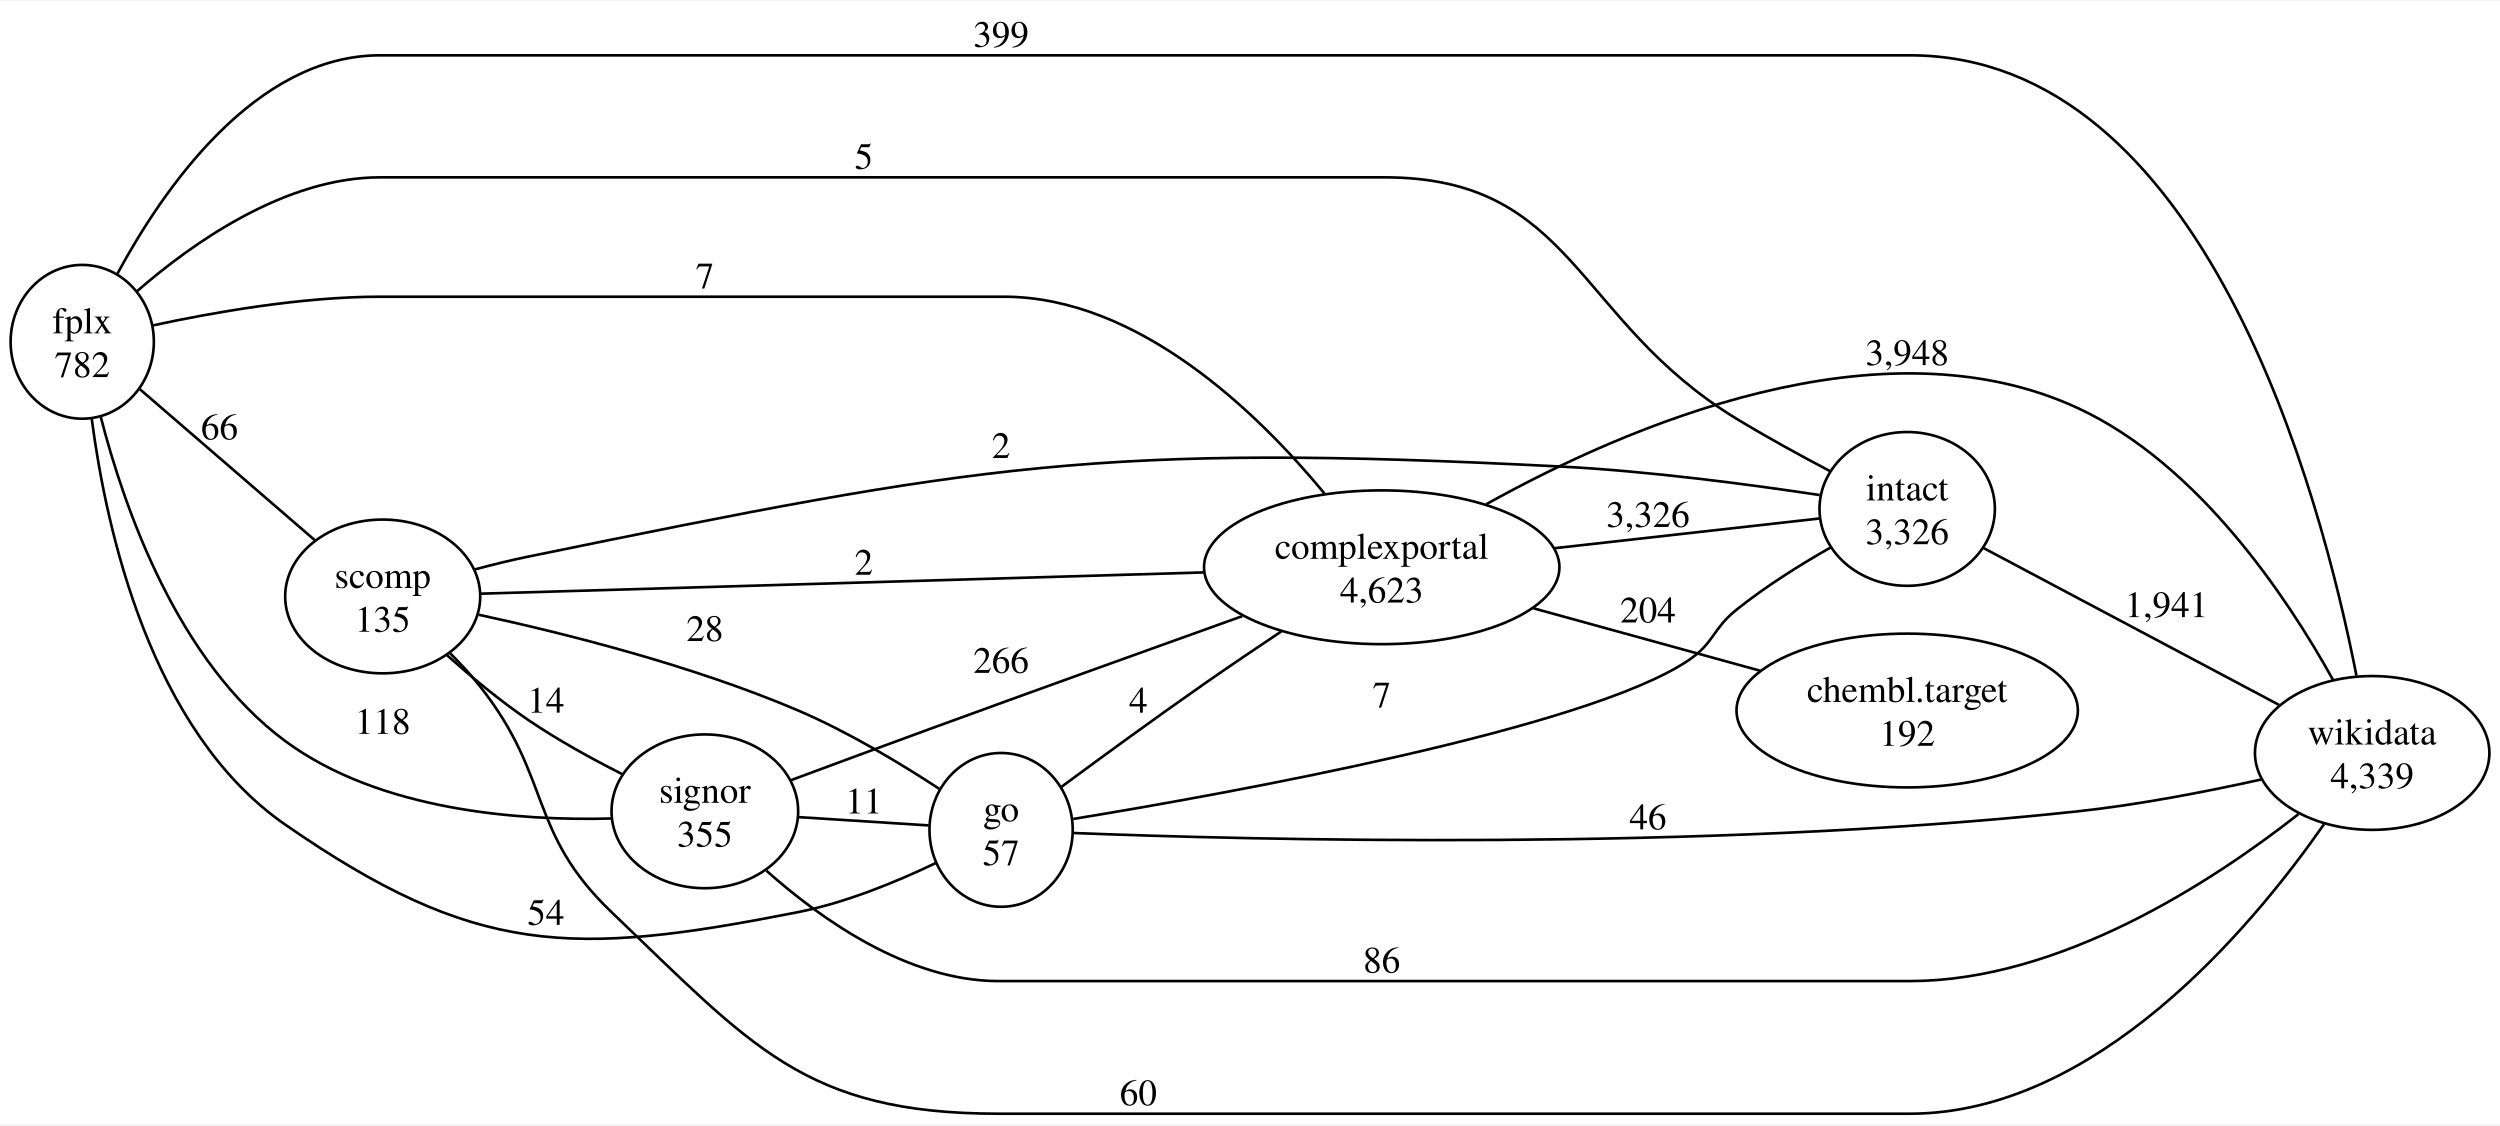
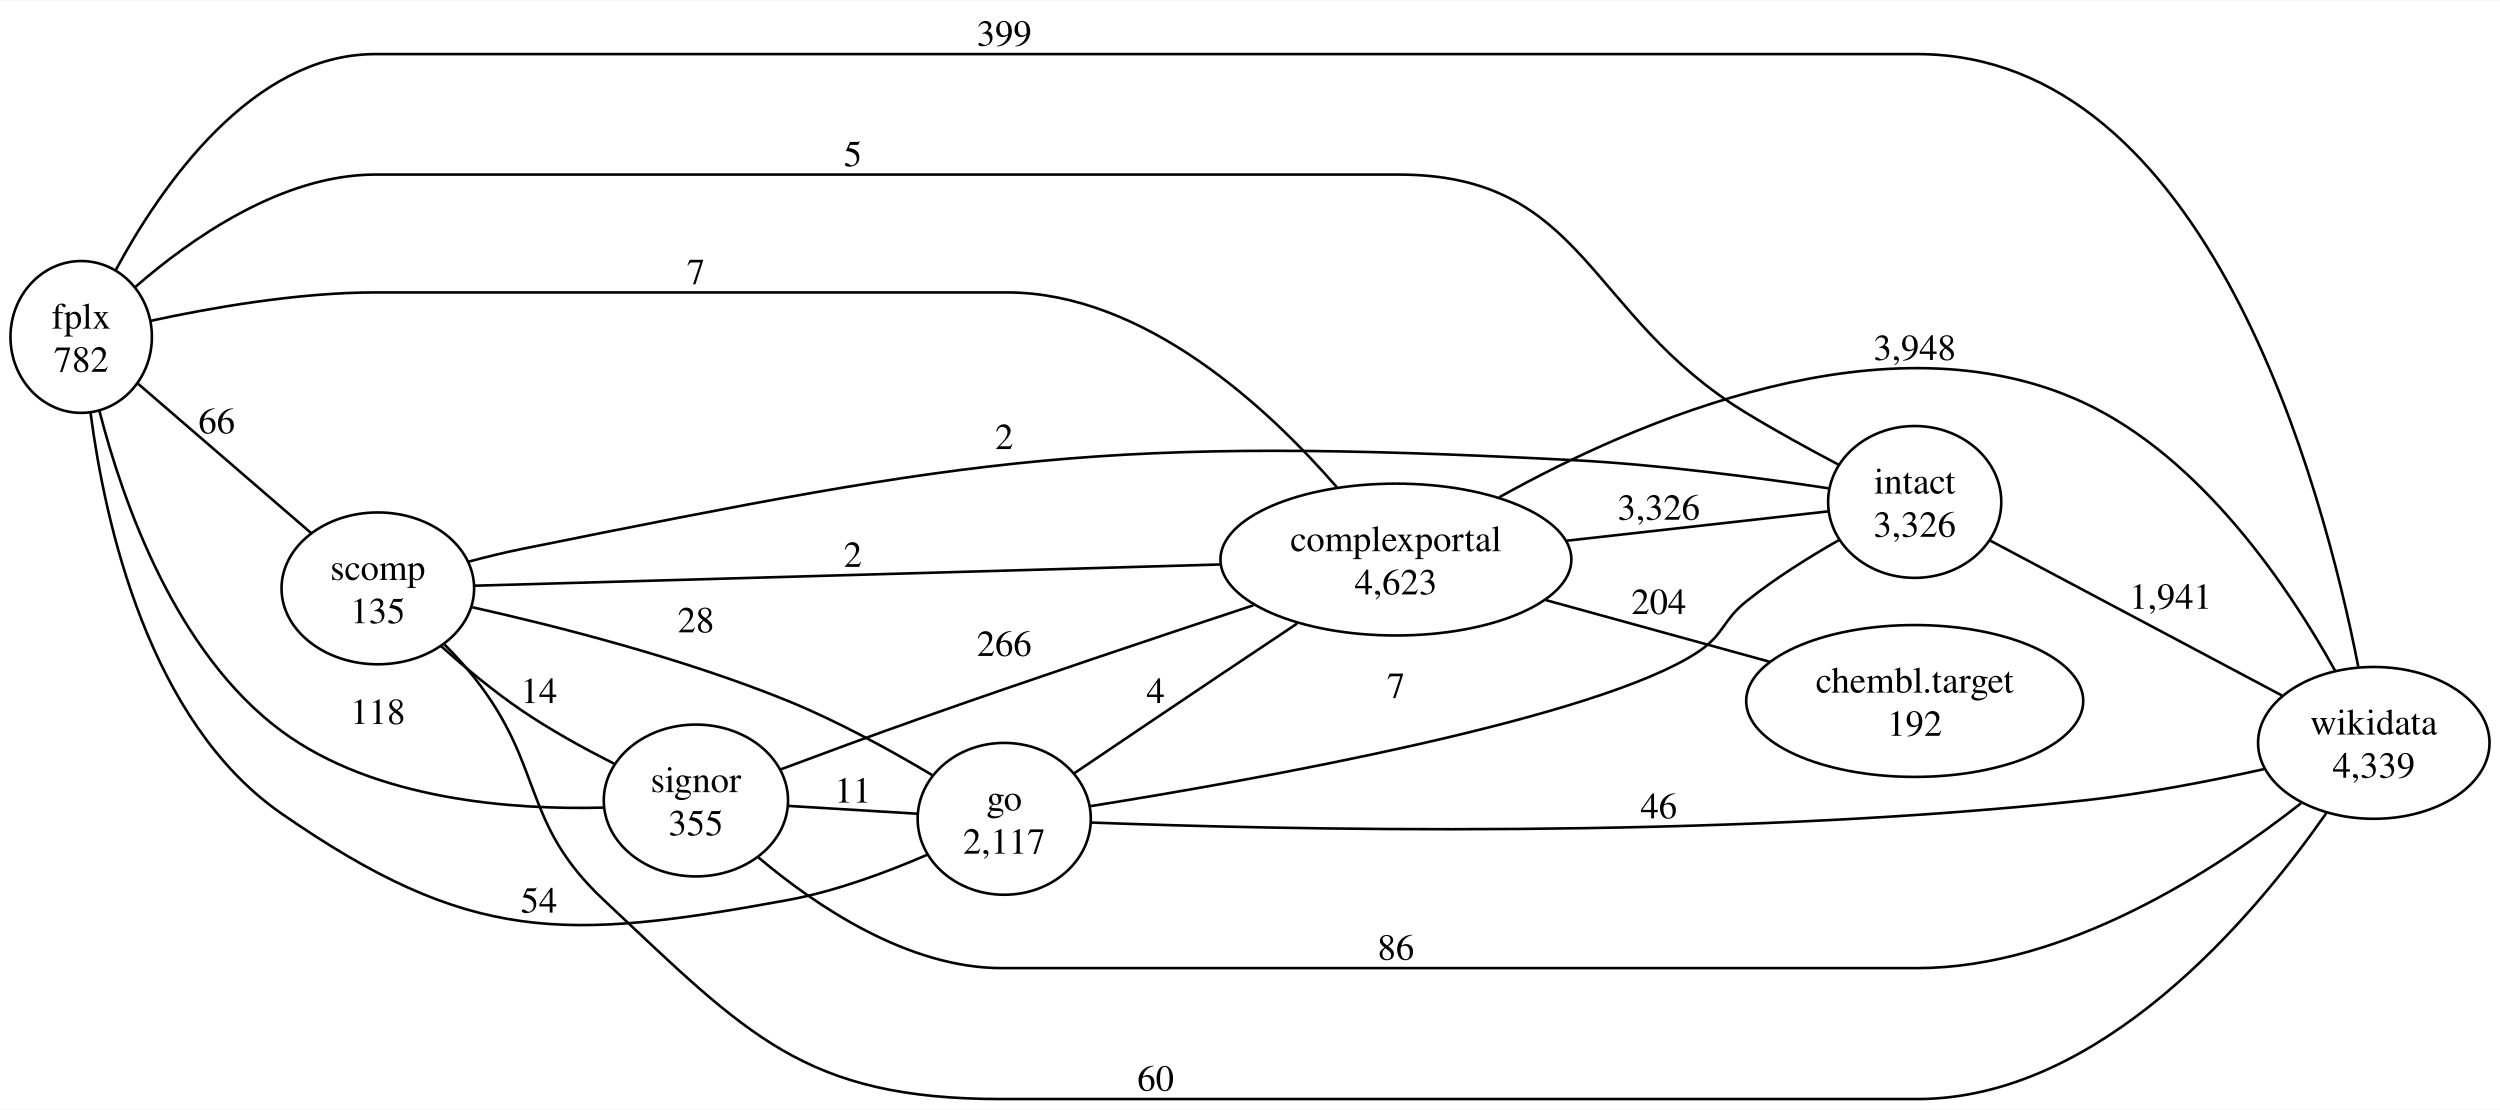
- <svg xmlns="http://www.w3.org/2000/svg" width="942pt" height="424pt" viewBox="0.00 0.00 942.47 423.50">
+ <svg xmlns="http://www.w3.org/2000/svg" width="955pt" height="424pt" viewBox="0.00 0.00 954.59 423.50">
  <g id="graph0" class="graph" transform="scale(1 1) rotate(0) translate(4 419.5)">
-     <polygon fill="white" stroke="none" points="-4,4 -4,-419.5 938.47,-419.5 938.47,4 -4,4" />
+     <polygon fill="white" stroke="none" points="-4,4 -4,-419.5 950.59,-419.5 950.59,4 -4,4" />
    <g id="node1" class="node">
      <ellipse fill="none" stroke="black" cx="27" cy="-291" rx="27" ry="28.99" />
      <text text-anchor="middle" x="27" y="-294.2" font-family="Times,serif" font-size="14.00">fplx</text>
      <text text-anchor="middle" x="27" y="-277.7" font-family="Times,serif" font-size="14.00">782</text>
    </g>
    <g id="node2" class="node">
      <ellipse fill="none" stroke="black" cx="140.27" cy="-195" rx="36.77" ry="28.99" />
      <text text-anchor="middle" x="140.27" y="-198.2" font-family="Times,serif" font-size="14.00">scomp</text>
      <text text-anchor="middle" x="140.27" y="-181.7" font-family="Times,serif" font-size="14.00">135</text>
    </g>
    <g id="edge1" class="edge">
      <path fill="none" stroke="black" d="M48.67,-273.17C67.4,-257.01 95.02,-233.18 114.83,-216.08" />
      <text text-anchor="middle" x="78.75" y="-254.2" font-family="Times,serif" font-size="14.00">66</text>
    </g>
    <g id="node3" class="node">
      <ellipse fill="none" stroke="black" cx="261.72" cy="-114" rx="35.18" ry="28.99" />
      <text text-anchor="middle" x="261.72" y="-117.2" font-family="Times,serif" font-size="14.00">signor</text>
      <text text-anchor="middle" x="261.72" y="-100.7" font-family="Times,serif" font-size="14.00">355</text>
    </g>
    <g id="edge2" class="edge">
      <path fill="none" stroke="black" d="M33.99,-262.67C42.88,-228.05 63.06,-170.38 103.5,-140.5 139.23,-114.1 191.95,-110.38 226.32,-111.29" />
      <text text-anchor="middle" x="140.27" y="-143.2" font-family="Times,serif" font-size="14.00">118</text>
    </g>
    <g id="node4" class="node">
-       <ellipse fill="none" stroke="black" cx="373.4" cy="-107" rx="27" ry="28.99" />
-       <text text-anchor="middle" x="373.4" y="-110.2" font-family="Times,serif" font-size="14.00">go</text>
-       <text text-anchor="middle" x="373.4" y="-93.7" font-family="Times,serif" font-size="14.00">57</text>
+       <ellipse fill="none" stroke="black" cx="379.45" cy="-107" rx="33.06" ry="28.99" />
+       <text text-anchor="middle" x="379.45" y="-110.2" font-family="Times,serif" font-size="14.00">go</text>
+       <text text-anchor="middle" x="379.45" y="-93.7" font-family="Times,serif" font-size="14.00">2,117</text>
    </g>
    <g id="edge3" class="edge">
-       <path fill="none" stroke="black" d="M30.58,-262.02C36.03,-220.22 52.74,-144.16 103.5,-109 175.18,-59.35 211.35,-59.12 296.9,-76 314.97,-79.57 334.16,-87.5 348.66,-94.45" />
+       <path fill="none" stroke="black" d="M30.58,-262.02C36.03,-220.22 52.74,-144.16 103.5,-109 175.18,-59.35 211.13,-60.25 296.9,-76 315.22,-79.37 334.76,-86.65 350.13,-93.32" />
      <text text-anchor="middle" x="201.79" y="-71.2" font-family="Times,serif" font-size="14.00">54</text>
    </g>
    <g id="node5" class="node">
-       <ellipse fill="none" stroke="black" cx="516.89" cy="-206" rx="67" ry="28.99" />
-       <text text-anchor="middle" x="516.89" y="-209.2" font-family="Times,serif" font-size="14.00">complexportal</text>
-       <text text-anchor="middle" x="516.89" y="-192.7" font-family="Times,serif" font-size="14.00">4,623</text>
+       <ellipse fill="none" stroke="black" cx="529.01" cy="-206" rx="67" ry="28.99" />
+       <text text-anchor="middle" x="529.01" y="-209.2" font-family="Times,serif" font-size="14.00">complexportal</text>
+       <text text-anchor="middle" x="529.01" y="-192.7" font-family="Times,serif" font-size="14.00">4,623</text>
    </g>
    <g id="edge4" class="edge">
-       <path fill="none" stroke="black" d="M53.46,-297.14C75.91,-302.01 109.57,-308 139.27,-308 139.27,-308 139.27,-308 374.4,-308 425.27,-308 470.31,-264.07 495.26,-233.87" />
+       <path fill="none" stroke="black" d="M53.46,-297.14C75.91,-302.01 109.57,-308 139.27,-308 139.27,-308 139.27,-308 380.45,-308 432.93,-308 480.25,-263.81 506.47,-233.6" />
      <text text-anchor="middle" x="261.72" y="-311.2" font-family="Times,serif" font-size="14.00">7</text>
    </g>
    <g id="node6" class="node">
-       <ellipse fill="none" stroke="black" cx="714.99" cy="-228" rx="33.06" ry="28.99" />
-       <text text-anchor="middle" x="714.99" y="-231.2" font-family="Times,serif" font-size="14.00">intact</text>
-       <text text-anchor="middle" x="714.99" y="-214.7" font-family="Times,serif" font-size="14.00">3,326</text>
+       <ellipse fill="none" stroke="black" cx="727.1" cy="-228" rx="33.06" ry="28.99" />
+       <text text-anchor="middle" x="727.1" y="-231.2" font-family="Times,serif" font-size="14.00">intact</text>
+       <text text-anchor="middle" x="727.1" y="-214.7" font-family="Times,serif" font-size="14.00">3,326</text>
    </g>
    <g id="edge5" class="edge">
-       <path fill="none" stroke="black" d="M47.5,-309.94C68.4,-328.17 103.44,-353 139.27,-353 139.27,-353 139.27,-353 517.89,-353 589.43,-353 589.54,-299.19 650.64,-262 661.94,-255.12 674.75,-248.11 685.87,-242.25" />
+       <path fill="none" stroke="black" d="M47.5,-309.94C68.4,-328.17 103.44,-353 139.27,-353 139.27,-353 139.27,-353 530.01,-353 601.54,-353 601.65,-299.19 662.76,-262 674.06,-255.12 686.86,-248.11 697.99,-242.25" />
      <text text-anchor="middle" x="321.65" y="-356.2" font-family="Times,serif" font-size="14.00">5</text>
    </g>
    <g id="node7" class="node">
-       <ellipse fill="none" stroke="black" cx="890.28" cy="-136" rx="44.19" ry="28.99" />
-       <text text-anchor="middle" x="890.28" y="-139.2" font-family="Times,serif" font-size="14.00">wikidata</text>
-       <text text-anchor="middle" x="890.28" y="-122.7" font-family="Times,serif" font-size="14.00">4,339</text>
+       <ellipse fill="none" stroke="black" cx="902.4" cy="-136" rx="44.19" ry="28.99" />
+       <text text-anchor="middle" x="902.4" y="-139.2" font-family="Times,serif" font-size="14.00">wikidata</text>
+       <text text-anchor="middle" x="902.4" y="-122.7" font-family="Times,serif" font-size="14.00">4,339</text>
    </g>
    <g id="edge6" class="edge">
-       <path fill="none" stroke="black" d="M40.22,-316.59C57.46,-348.53 92.16,-399 139.27,-399 139.27,-399 139.27,-399 715.99,-399 826.99,-399 870.92,-233.63 884.35,-165.15" />
-       <text text-anchor="middle" x="373.4" y="-402.2" font-family="Times,serif" font-size="14.00">399</text>
+       <path fill="none" stroke="black" d="M40.22,-316.59C57.46,-348.53 92.16,-399 139.27,-399 139.27,-399 139.27,-399 728.1,-399 839.11,-399 883.03,-233.63 896.46,-165.15" />
+       <text text-anchor="middle" x="379.45" y="-402.2" font-family="Times,serif" font-size="14.00">399</text>
    </g>
    <g id="edge7" class="edge">
      <path fill="none" stroke="black" d="M164.41,-172.93C173.57,-164.76 184.43,-155.73 195.04,-148.5 206.11,-140.95 219.02,-133.85 230.46,-128.06" />
      <text text-anchor="middle" x="201.79" y="-151.2" font-family="Times,serif" font-size="14.00">14</text>
    </g>
    <g id="edge8" class="edge">
-       <path fill="none" stroke="black" d="M176.48,-188.1C208.63,-181.15 257.07,-169.01 296.9,-152 315.7,-143.97 335.51,-132.02 350.11,-122.45" />
+       <path fill="none" stroke="black" d="M176.35,-187.79C208.41,-180.62 256.79,-168.34 296.9,-152 316.07,-144.19 336.46,-132.94 352.05,-123.64" />
      <text text-anchor="middle" x="261.72" y="-178.2" font-family="Times,serif" font-size="14.00">28</text>
    </g>
    <g id="edge9" class="edge">
-       <path fill="none" stroke="black" d="M177.19,-196.05C239.91,-197.9 370.29,-201.72 449.73,-204.06" />
+       <path fill="none" stroke="black" d="M177.31,-196.02C242.19,-197.87 379.54,-201.78 461.78,-204.12" />
      <text text-anchor="middle" x="321.65" y="-203.2" font-family="Times,serif" font-size="14.00">2</text>
    </g>
    <g id="edge10" class="edge">
-       <path fill="none" stroke="black" d="M174.94,-205.17C181.56,-206.95 188.49,-208.66 195.04,-210 364.98,-244.86 410.64,-252.86 583.89,-244 617.53,-242.28 655.75,-237.2 682.02,-233.22" />
-       <text text-anchor="middle" x="373.4" y="-247.2" font-family="Times,serif" font-size="14.00">2</text>
+       <path fill="none" stroke="black" d="M174.93,-205.2C181.56,-206.98 188.48,-208.68 195.04,-210 370.34,-245.42 417.39,-253.14 596.01,-244 629.64,-242.28 667.87,-237.2 694.14,-233.22" />
+       <text text-anchor="middle" x="379.45" y="-248.2" font-family="Times,serif" font-size="14.00">2</text>
    </g>
    <g id="edge11" class="edge">
-       <path fill="none" stroke="black" d="M165.71,-173.57C169.7,-169.58 173.64,-165.3 177.04,-161 204.15,-126.71 194.91,-106.18 226.54,-76 279.43,-25.54 299.3,0 372.4,0 372.4,0 372.4,0 715.99,0 785.98,0 844.46,-69.5 872.12,-109.13" />
-       <text text-anchor="middle" x="425.15" y="-3.2" font-family="Times,serif" font-size="14.00">60</text>
+       <path fill="none" stroke="black" d="M165.71,-173.57C169.7,-169.58 173.64,-165.3 177.04,-161 204.15,-126.71 194.66,-105.92 226.54,-76 281.59,-24.34 302.96,0 378.45,0 378.45,0 378.45,0 728.1,0 798.09,0 856.57,-69.5 884.23,-109.13" />
+       <text text-anchor="middle" x="437.26" y="-3.2" font-family="Times,serif" font-size="14.00">60</text>
    </g>
    <g id="edge12" class="edge">
-       <path fill="none" stroke="black" d="M297.12,-111.8C312.95,-110.79 331.43,-109.61 346.12,-108.68" />
+       <path fill="none" stroke="black" d="M297.13,-111.92C312.72,-110.98 331.05,-109.87 346.35,-108.94" />
      <text text-anchor="middle" x="321.65" y="-113.2" font-family="Times,serif" font-size="14.00">11</text>
    </g>
    <g id="edge13" class="edge">
-       <path fill="none" stroke="black" d="M294.08,-125.7C309.78,-131.53 329.08,-138.68 346.4,-145 385.91,-159.43 430.69,-175.53 464.3,-187.57" />
-       <text text-anchor="middle" x="373.4" y="-166.2" font-family="Times,serif" font-size="14.00">266</text>
+       <path fill="none" stroke="black" d="M294.03,-125.86C309.71,-131.73 329.01,-138.86 346.4,-145 389.36,-160.17 438.36,-176.57 474.62,-188.55" />
+       <text text-anchor="middle" x="379.45" y="-169.2" font-family="Times,serif" font-size="14.00">266</text>
    </g>
    <g id="edge14" class="edge">
-       <path fill="none" stroke="black" d="M284.91,-91.62C305.65,-73.16 338.45,-50 372.4,-50 372.4,-50 372.4,-50 715.99,-50 772.75,-50 830.09,-87.48 862.51,-112.95" />
-       <text text-anchor="middle" x="516.89" y="-53.2" font-family="Times,serif" font-size="14.00">86</text>
+       <path fill="none" stroke="black" d="M285.5,-92.33C307.49,-73.77 342.64,-50 378.45,-50 378.45,-50 378.45,-50 728.1,-50 784.87,-50 842.21,-87.48 874.62,-112.95" />
+       <text text-anchor="middle" x="529.01" y="-53.2" font-family="Times,serif" font-size="14.00">86</text>
    </g>
    <g id="edge15" class="edge">
-       <path fill="none" stroke="black" d="M396.03,-123.13C411.03,-134.22 431.54,-149.2 449.9,-162 459.27,-168.54 469.51,-175.46 479.06,-181.83" />
-       <text text-anchor="middle" x="425.15" y="-151.2" font-family="Times,serif" font-size="14.00">4</text>
+       <path fill="none" stroke="black" d="M406.14,-124.37C422.19,-135.21 443.29,-149.45 462.01,-162 471.5,-168.37 481.78,-175.23 491.33,-181.6" />
+       <text text-anchor="middle" x="437.26" y="-151.2" font-family="Times,serif" font-size="14.00">4</text>
    </g>
    <g id="edge16" class="edge">
-       <path fill="none" stroke="black" d="M400.58,-111.12C458.3,-120.59 594.43,-145.05 632.64,-171 642.27,-177.53 641.57,-182.72 650.64,-190 661.54,-198.75 674.65,-206.94 686.1,-213.46" />
-       <text text-anchor="middle" x="516.89" y="-153.2" font-family="Times,serif" font-size="14.00">7</text>
+       <path fill="none" stroke="black" d="M412.31,-111.84C473.94,-121.66 606.77,-145.21 644.76,-171 654.38,-177.53 653.69,-182.72 662.76,-190 673.66,-198.75 686.76,-206.94 698.21,-213.46" />
+       <text text-anchor="middle" x="529.01" y="-153.2" font-family="Times,serif" font-size="14.00">7</text>
    </g>
    <g id="edge17" class="edge">
-       <path fill="none" stroke="black" d="M400.55,-105.83C465.1,-103.29 637.07,-98.66 779.34,-114 802.37,-116.48 827.74,-121.41 848.31,-125.97" />
-       <text text-anchor="middle" x="617.27" y="-107.2" font-family="Times,serif" font-size="14.00">46</text>
+       <path fill="none" stroke="black" d="M412.81,-105.58C482.36,-102.95 651.14,-98.89 791.45,-114 814.48,-116.48 839.86,-121.41 860.42,-125.97" />
+       <text text-anchor="middle" x="629.38" y="-107.2" font-family="Times,serif" font-size="14.00">46</text>
    </g>
    <g id="edge18" class="edge">
-       <path fill="none" stroke="black" d="M582.1,-213.2C615.5,-216.95 654.87,-221.37 681.85,-224.39" />
-       <text text-anchor="middle" x="617.27" y="-221.2" font-family="Times,serif" font-size="14.00">3,326</text>
+       <path fill="none" stroke="black" d="M594.22,-213.2C627.62,-216.95 666.98,-221.37 693.96,-224.39" />
+       <text text-anchor="middle" x="629.38" y="-221.2" font-family="Times,serif" font-size="14.00">3,326</text>
    </g>
    <g id="edge20" class="edge">
-       <path fill="none" stroke="black" d="M556.3,-229.77C608.75,-258.96 704.78,-300.59 779.34,-266 824.65,-244.98 858.05,-195.06 875.52,-163.55" />
-       <text text-anchor="middle" x="714.99" y="-282.2" font-family="Times,serif" font-size="14.00">3,948</text>
+       <path fill="none" stroke="black" d="M568.42,-229.77C620.87,-258.96 716.89,-300.59 791.45,-266 836.77,-244.98 870.17,-195.06 887.63,-163.55" />
+       <text text-anchor="middle" x="727.1" y="-282.2" font-family="Times,serif" font-size="14.00">3,948</text>
    </g>
    <g id="node8" class="node">
-       <ellipse fill="none" stroke="black" cx="714.99" cy="-152" rx="64.35" ry="28.99" />
-       <text text-anchor="middle" x="714.99" y="-155.2" font-family="Times,serif" font-size="14.00">chembl.target</text>
-       <text text-anchor="middle" x="714.99" y="-138.7" font-family="Times,serif" font-size="14.00">192</text>
+       <ellipse fill="none" stroke="black" cx="727.1" cy="-152" rx="64.35" ry="28.99" />
+       <text text-anchor="middle" x="727.1" y="-155.2" font-family="Times,serif" font-size="14.00">chembl.target</text>
+       <text text-anchor="middle" x="727.1" y="-138.7" font-family="Times,serif" font-size="14.00">192</text>
    </g>
    <g id="edge19" class="edge">
-       <path fill="none" stroke="black" d="M574.09,-190.53C600.91,-183.14 632.88,-174.34 659.48,-167.01" />
-       <text text-anchor="middle" x="617.27" y="-185.2" font-family="Times,serif" font-size="14.00">204</text>
+       <path fill="none" stroke="black" d="M586.2,-190.53C613.02,-183.14 644.99,-174.34 671.59,-167.01" />
+       <text text-anchor="middle" x="629.38" y="-185.2" font-family="Times,serif" font-size="14.00">204</text>
    </g>
    <g id="edge21" class="edge">
-       <path fill="none" stroke="black" d="M743.83,-213.22C774.16,-197.12 822.69,-171.35 855.26,-154.06" />
-       <text text-anchor="middle" x="812.71" y="-187.2" font-family="Times,serif" font-size="14.00">1,941</text>
+       <path fill="none" stroke="black" d="M755.95,-213.22C786.28,-197.12 834.8,-171.35 867.37,-154.06" />
+       <text text-anchor="middle" x="824.83" y="-187.2" font-family="Times,serif" font-size="14.00">1,941</text>
    </g>
  </g>
</svg>
